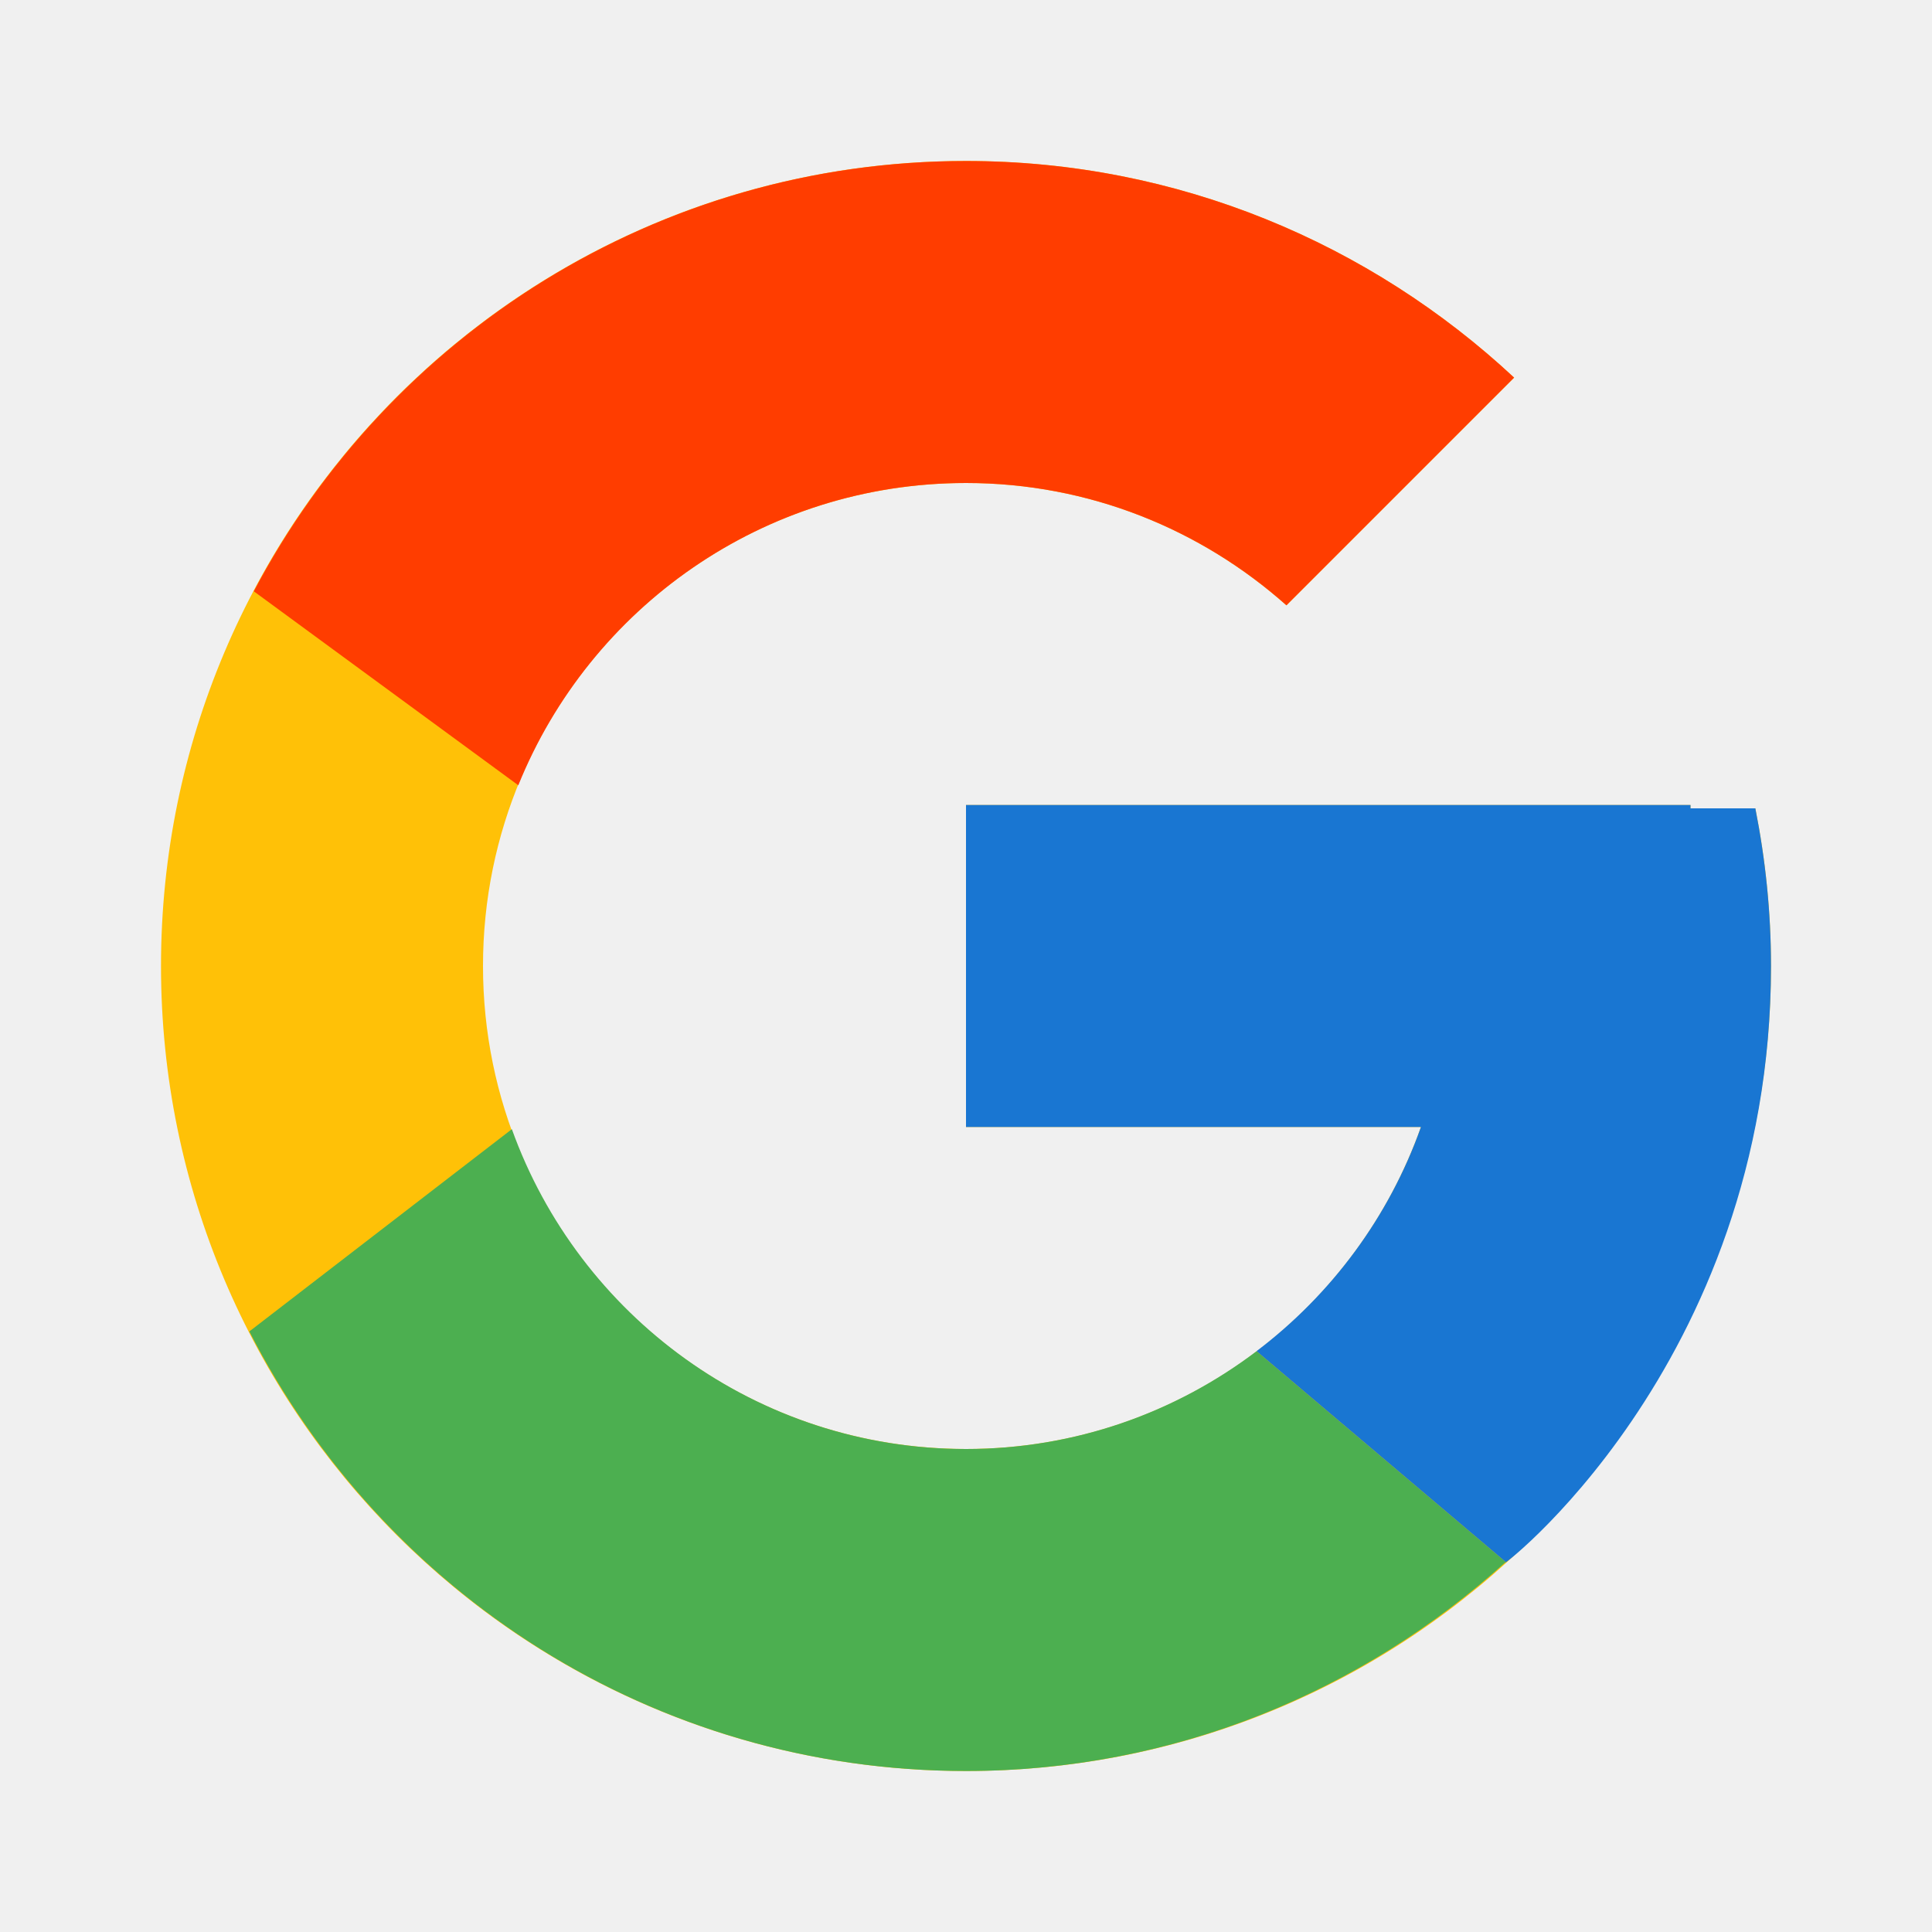
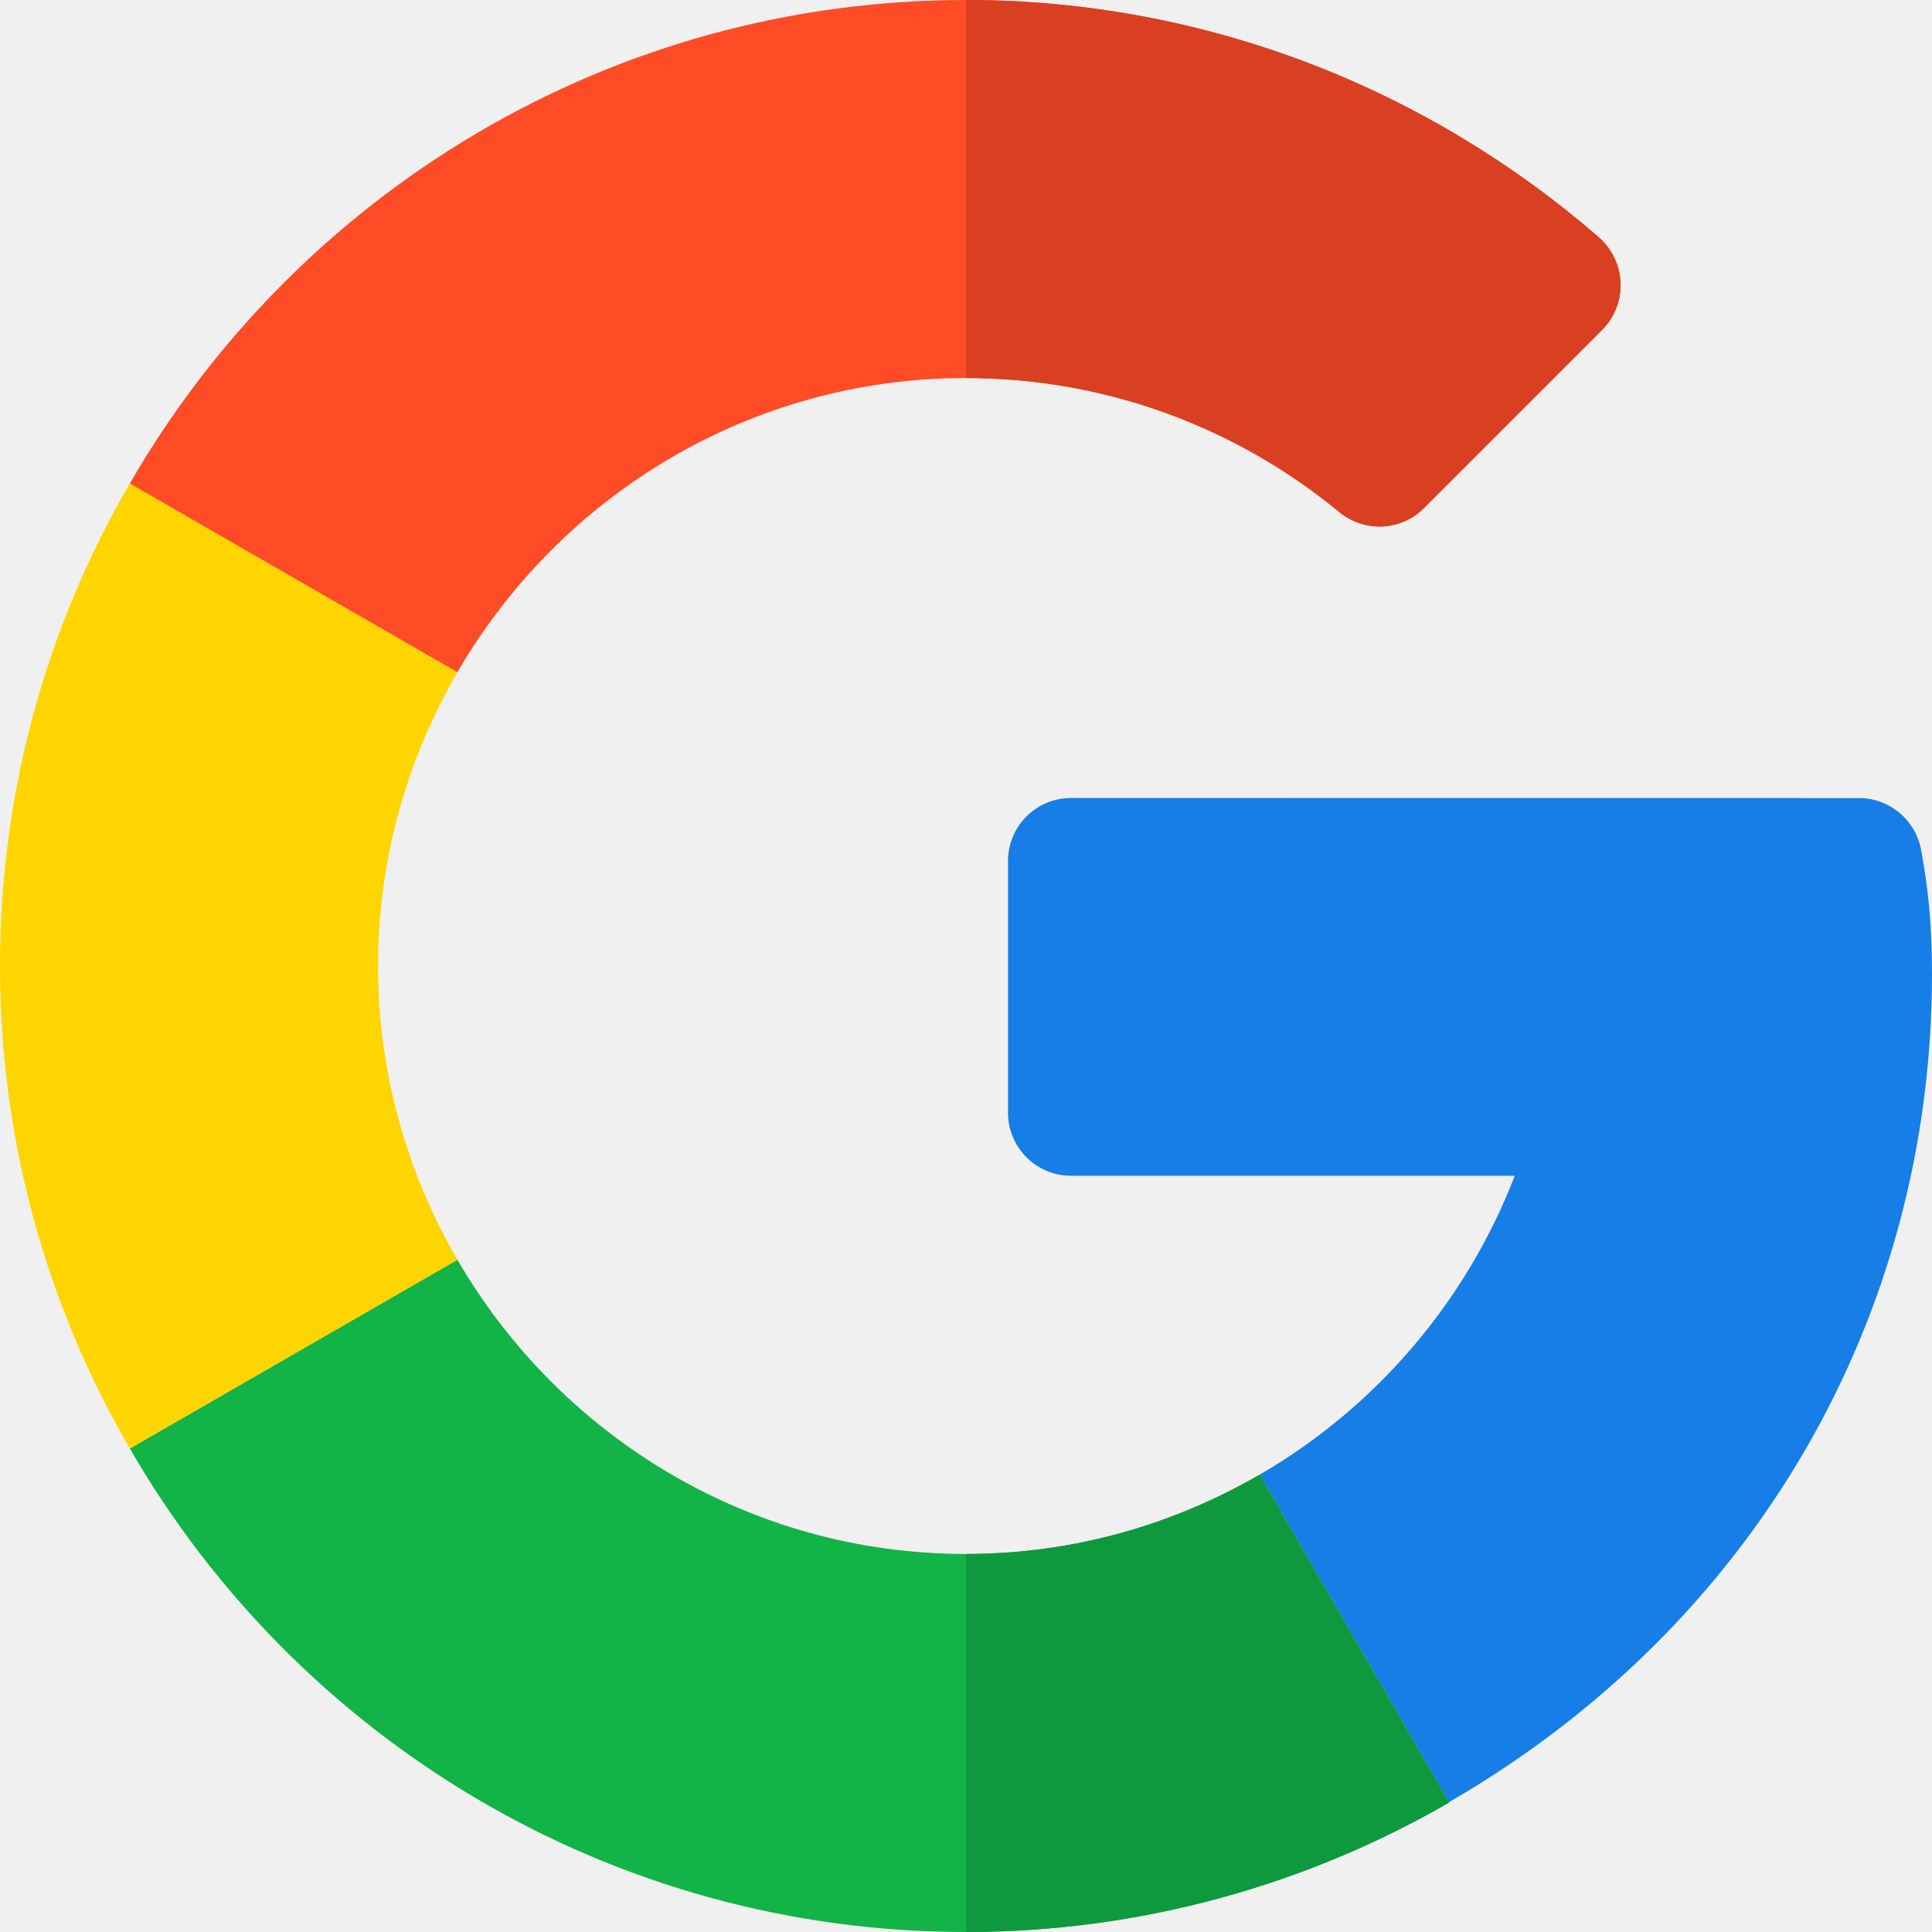
- <svg xmlns="http://www.w3.org/2000/svg" x="0px" y="0px" width="100" height="100" viewBox="0 0 48 48">
-   <path fill="#FFC107" d="M43.611,20.083H42V20H24v8h11.303c-1.649,4.657-6.08,8-11.303,8c-6.627,0-12-5.373-12-12c0-6.627,5.373-12,12-12c3.059,0,5.842,1.154,7.961,3.039l5.657-5.657C34.046,6.053,29.268,4,24,4C12.955,4,4,12.955,4,24c0,11.045,8.955,20,20,20c11.045,0,20-8.955,20-20C44,22.659,43.862,21.35,43.611,20.083z" />
-   <path fill="#FF3D00" d="M6.306,14.691l6.571,4.819C14.655,15.108,18.961,12,24,12c3.059,0,5.842,1.154,7.961,3.039l5.657-5.657C34.046,6.053,29.268,4,24,4C16.318,4,9.656,8.337,6.306,14.691z" />
-   <path fill="#4CAF50" d="M24,44c5.166,0,9.86-1.977,13.409-5.192l-6.19-5.238C29.211,35.091,26.715,36,24,36c-5.202,0-9.619-3.317-11.283-7.946l-6.522,5.025C9.505,39.556,16.227,44,24,44z" />
-   <path fill="#1976D2" d="M43.611,20.083H42V20H24v8h11.303c-0.792,2.237-2.231,4.166-4.087,5.571c0.001-0.001,0.002-0.001,0.003-0.002l6.19,5.238C36.971,39.205,44,34,44,24C44,22.659,43.862,21.35,43.611,20.083z" />
+ <svg xmlns="http://www.w3.org/2000/svg" width="24" height="24" viewBox="0 0 24 24" fill="none">
+   <g clip-path="url(#clip0_2067_6)">
+     <path d="M23.094 9.914L13.304 9.913C12.872 9.913 12.522 10.263 12.522 10.696V13.823C12.522 14.255 12.872 14.606 13.304 14.606H18.817C18.213 16.172 17.087 17.484 15.649 18.318L18 22.387C21.771 20.206 24 16.38 24 12.097C24 11.487 23.955 11.051 23.865 10.56C23.797 10.187 23.473 9.914 23.094 9.914Z" fill="#167EE6" />
+     <path d="M12 19.304C9.302 19.304 6.947 17.83 5.682 15.649L1.613 17.994C3.684 21.583 7.563 24 12 24C14.177 24 16.231 23.414 18 22.392V22.387L15.649 18.318C14.574 18.941 13.33 19.304 12 19.304Z" fill="#12B347" />
+     <path d="M18 22.393V22.387L15.649 18.318C14.574 18.941 13.33 19.304 12 19.304V24C14.177 24 16.231 23.414 18 22.393Z" fill="#0F993E" />
+     <path d="M4.696 12C4.696 10.67 5.059 9.426 5.682 8.351L1.613 6.005C0.586 7.769 0 9.817 0 12C0 14.182 0.586 16.23 1.613 17.994L5.682 15.649C5.059 14.574 4.696 13.33 4.696 12Z" fill="#FFD500" />
+     <path d="M12 4.696C13.759 4.696 15.375 5.321 16.637 6.361C16.949 6.617 17.401 6.599 17.687 6.313L19.902 4.098C20.226 3.774 20.203 3.244 19.857 2.944C17.742 1.11 14.991 0 12 0C7.563 0 3.684 2.417 1.613 6.006L5.682 8.351C6.947 6.17 9.302 4.696 12 4.696Z" fill="#FF4B26" />
+     <path d="M16.637 6.361C16.949 6.617 17.401 6.599 17.687 6.313L19.902 4.098C20.226 3.774 20.203 3.244 19.857 2.944C17.742 1.11 14.991 0 12 0V4.696C13.759 4.696 15.375 5.321 16.637 6.361Z" fill="#D93F21" />
+   </g>
+   <defs>
+     <clipPath id="clip0_2067_6">
+       <rect width="24" height="24" fill="white" />
+     </clipPath>
+   </defs>
</svg>
